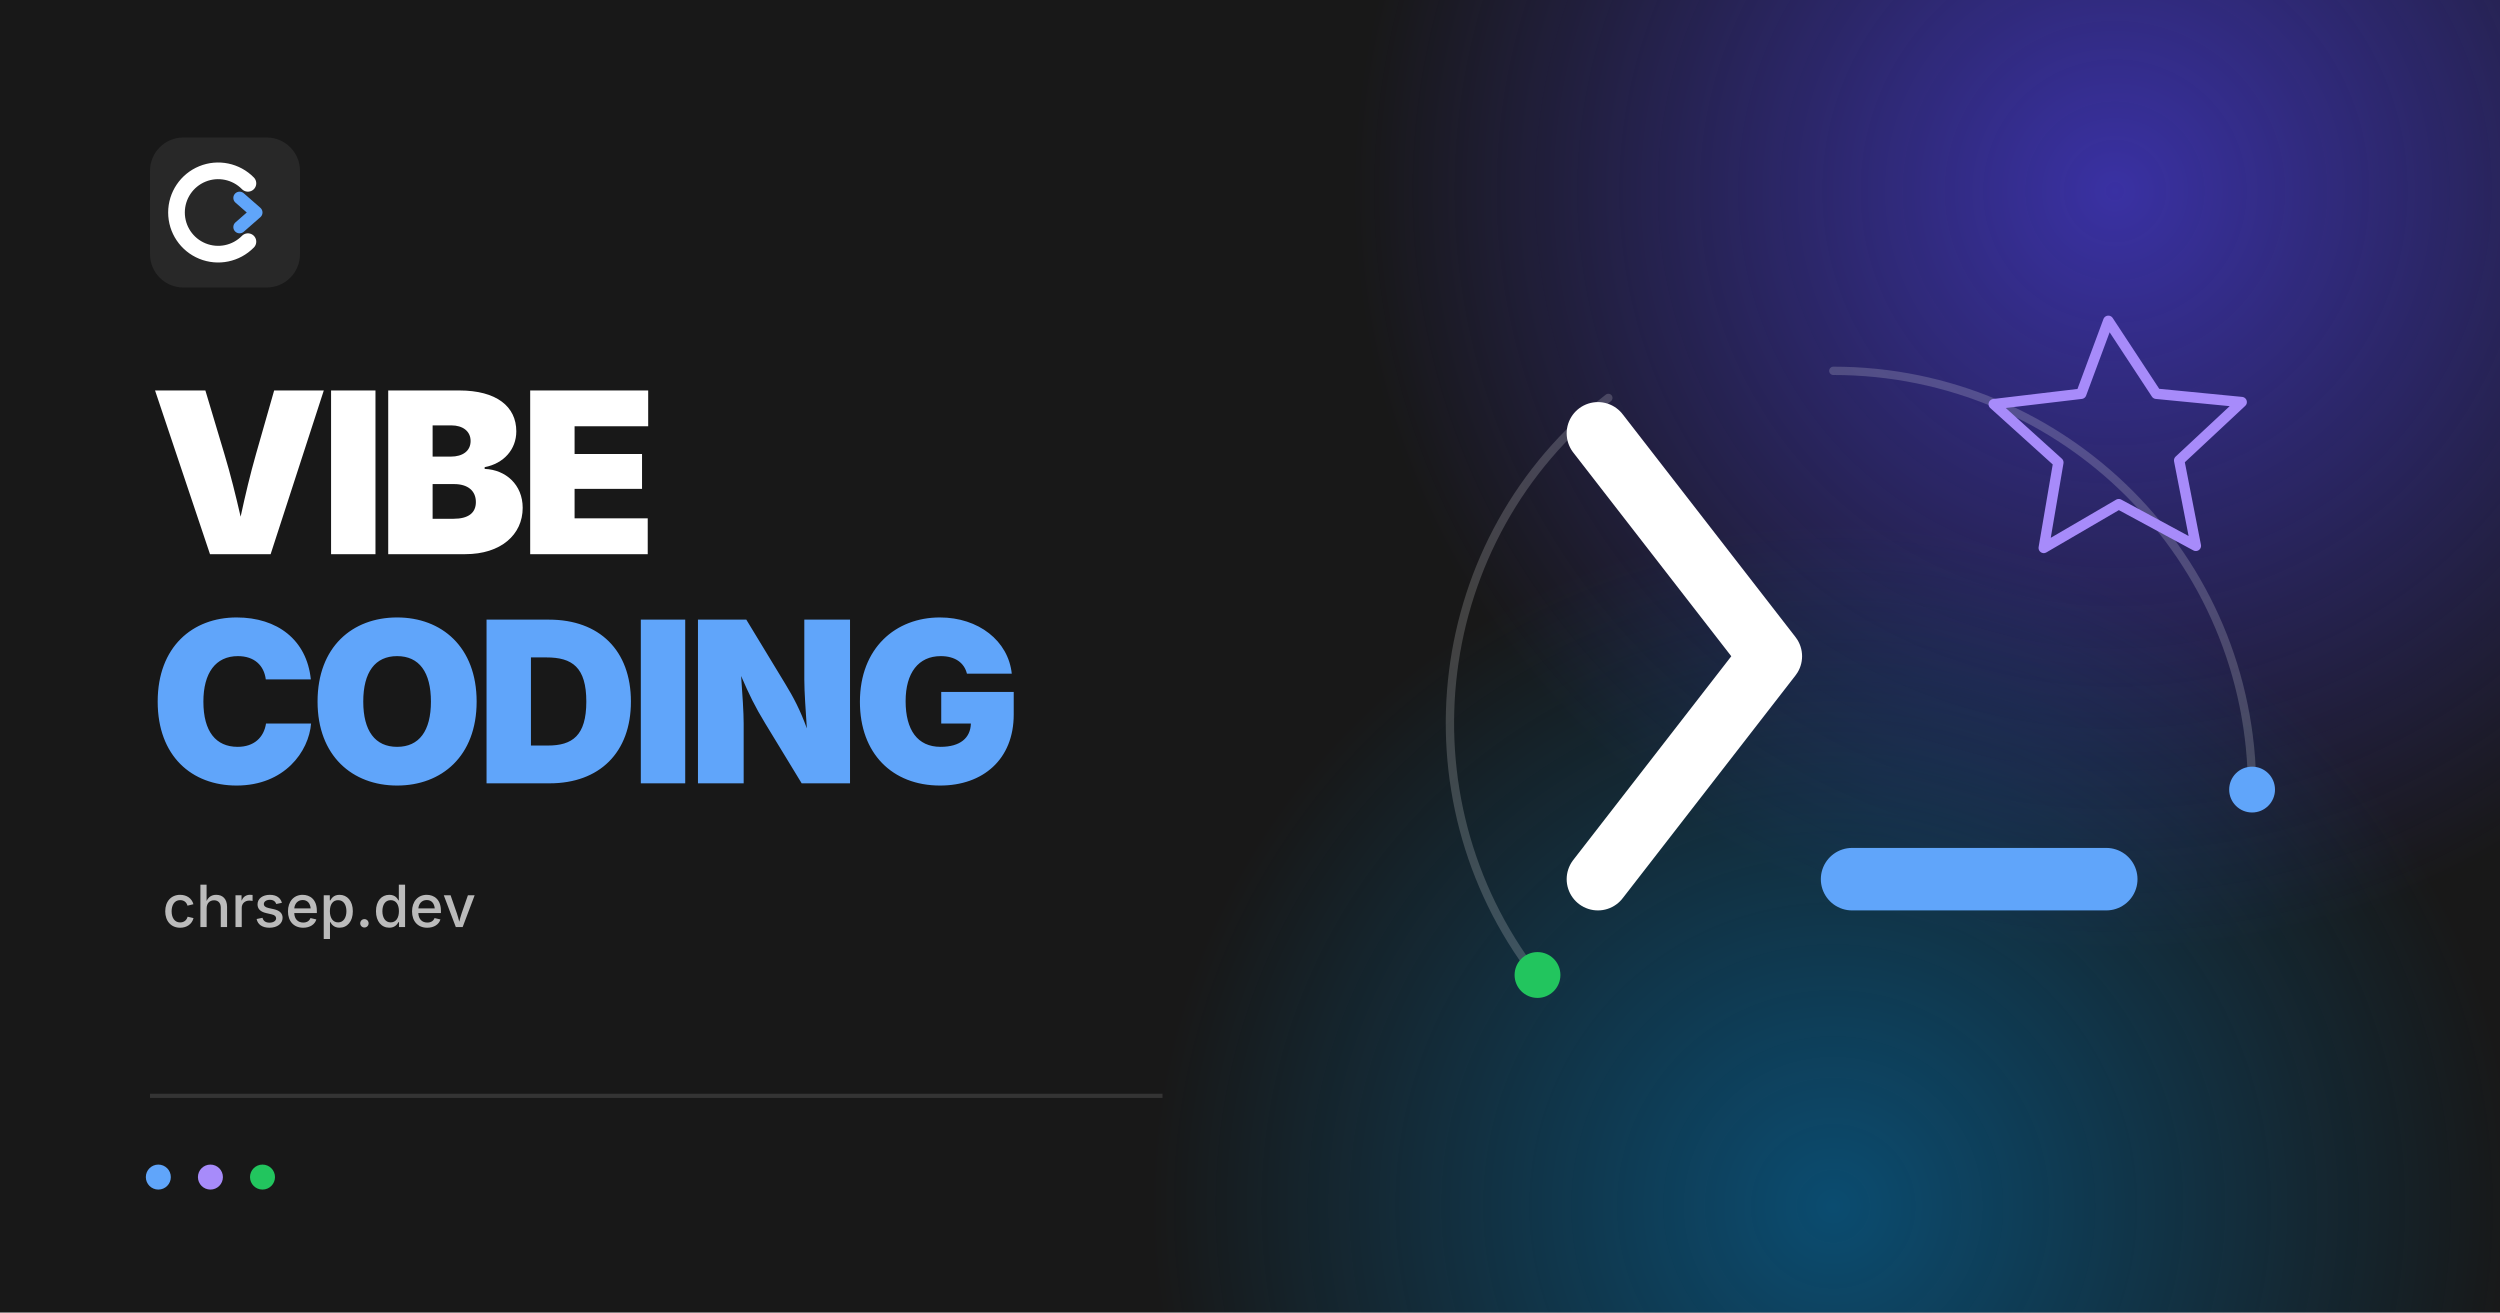
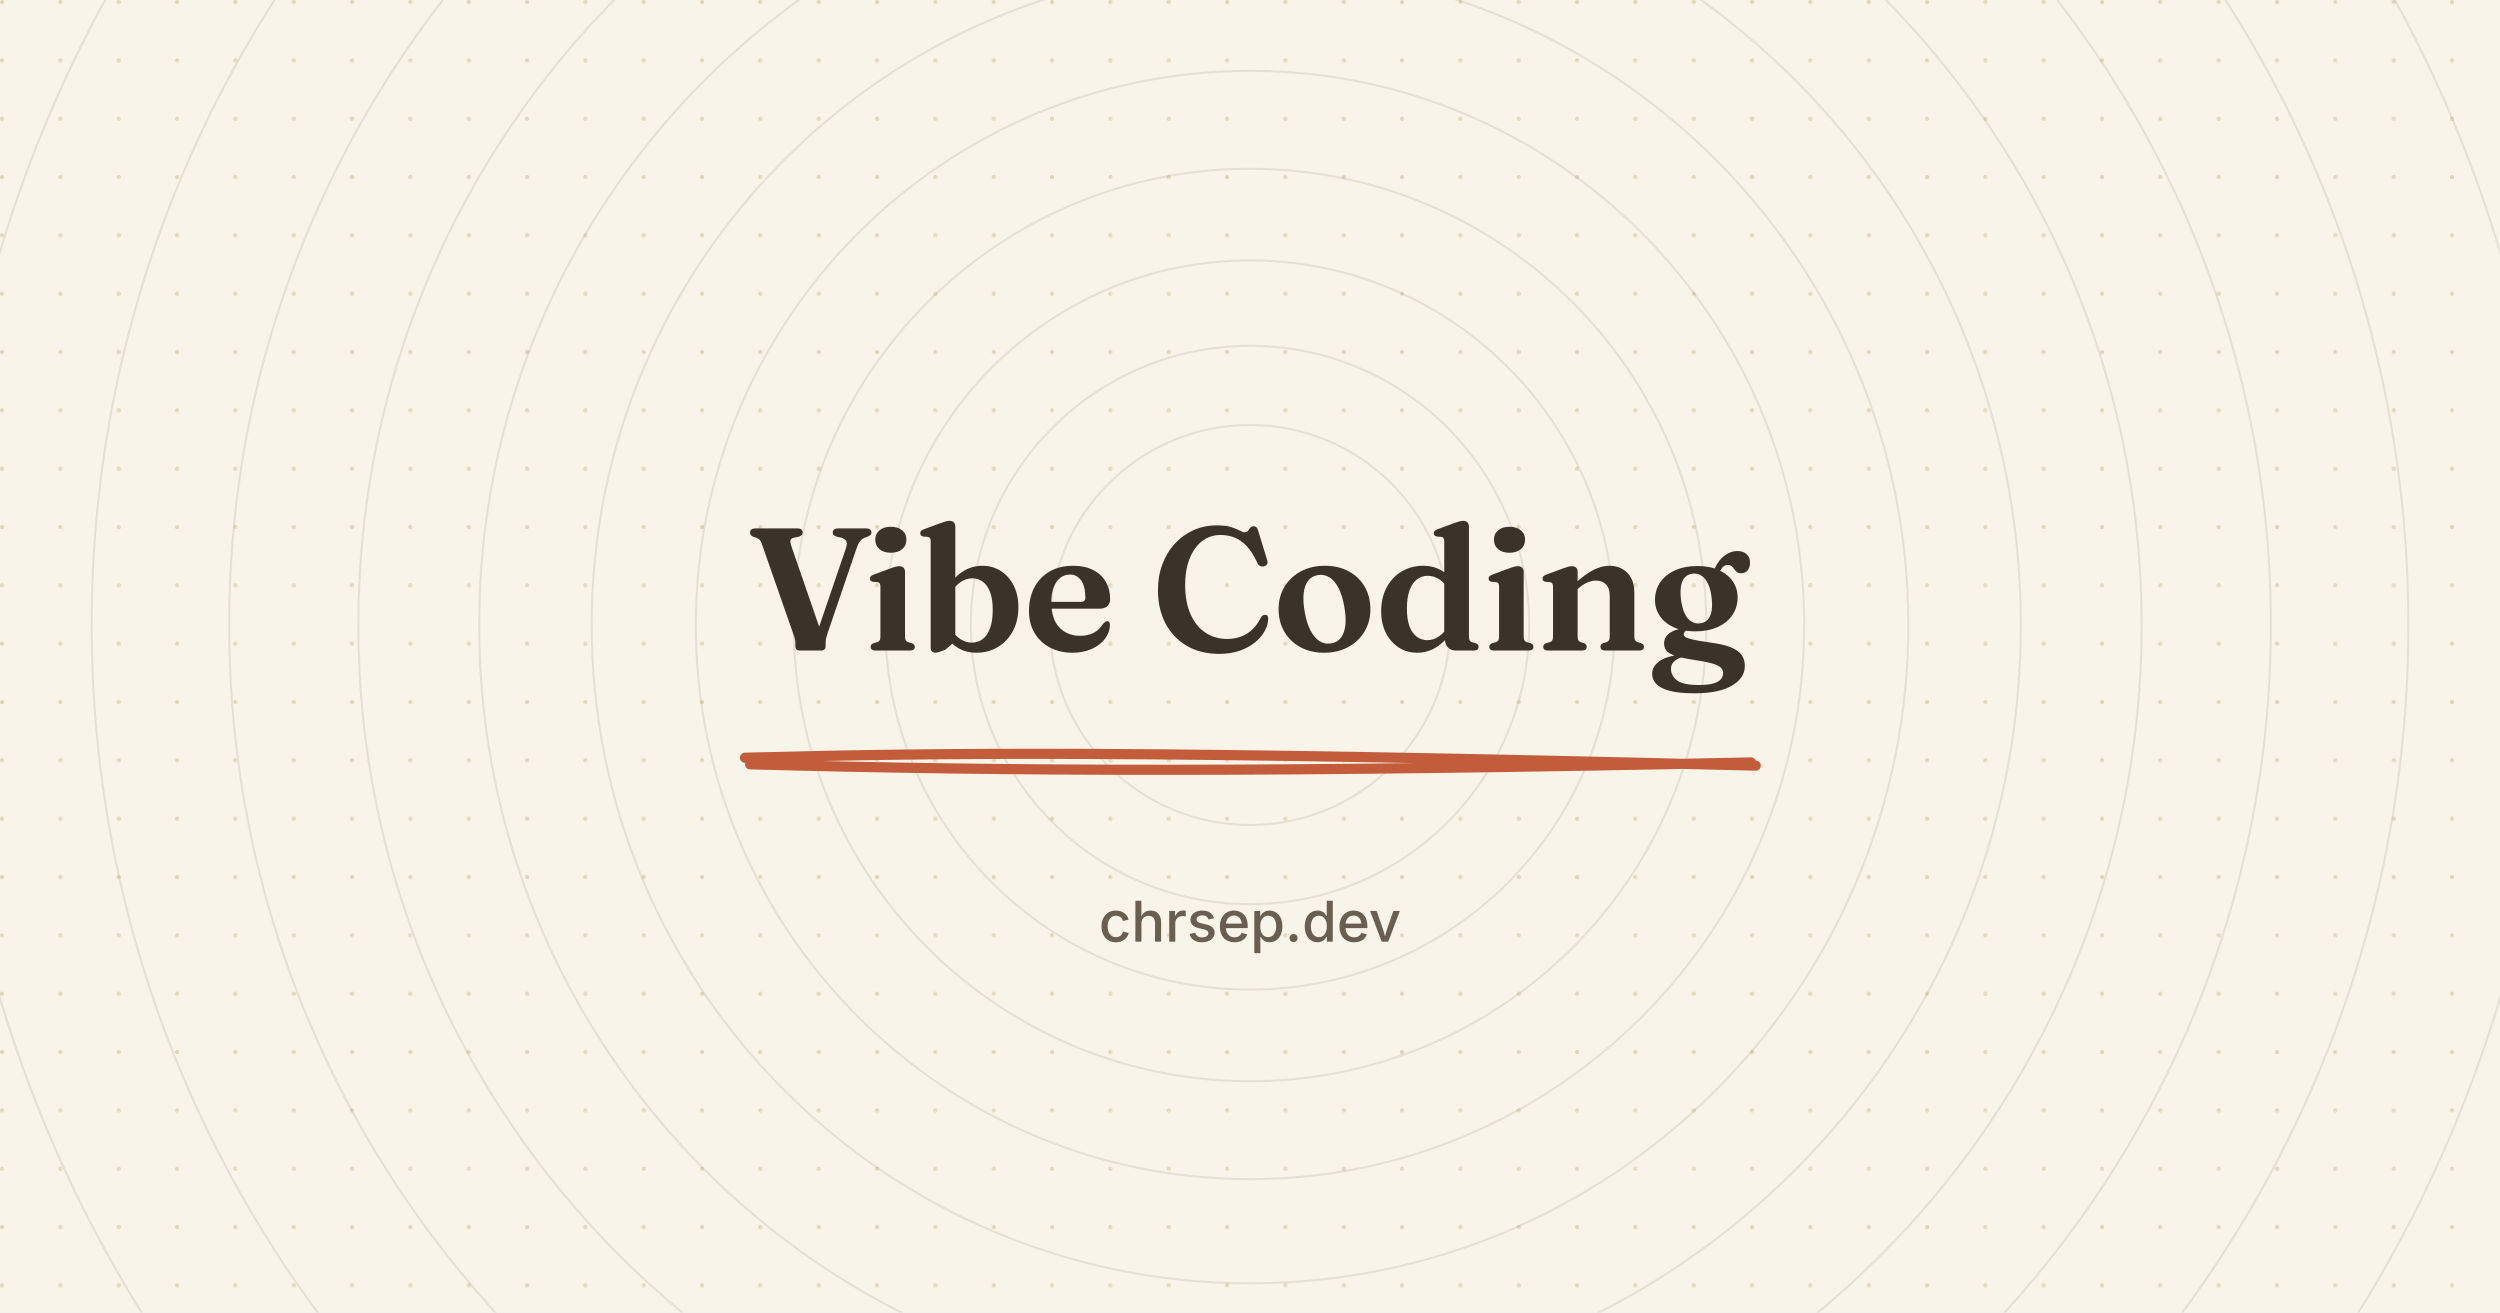
<svg xmlns="http://www.w3.org/2000/svg" width="1200" height="630" viewBox="0 0 1200 630">
  <defs>
-     <radialGradient id="violet-glow" cx="50%" cy="50%" r="50%">
-       <stop offset="0" stop-color="#4338ca" stop-opacity="0.78" />
-       <stop offset="1" stop-color="#4338ca" stop-opacity="0" />
-     </radialGradient>
-     <radialGradient id="cyan-glow" cx="50%" cy="50%" r="50%">
-       <stop offset="0" stop-color="#0369a1" stop-opacity="0.64" />
-       <stop offset="1" stop-color="#0369a1" stop-opacity="0" />
-     </radialGradient>
+     <pattern id="dotted-grid" width="28" height="28" patternUnits="userSpaceOnUse">
+       <circle cx="1" cy="1" r="1" fill="#ddd4bf" />
+     </pattern>
    <clipPath id="canvas">
      <rect width="1200" height="630" />
    </clipPath>
  </defs>
  <g clip-path="url(#canvas)">
-     <rect width="1200" height="630" fill="#181818" />
-     <circle cx="1015" cy="92" r="365" fill="url(#violet-glow)" />
-     <circle cx="880" cy="580" r="330" fill="url(#cyan-glow)" />
-     <g transform="translate(72 66)">
-       <rect width="72" height="72" rx="16" fill="#282828" />
-       <path d="M47 22a20 20 0 1 0 0 28" fill="none" stroke="#ffffff" stroke-linecap="round" stroke-width="8" />
-       <path d="m43 29 8 7-8 7" fill="none" stroke="#60a5fa" stroke-linecap="round" stroke-linejoin="round" stroke-width="6" />
+     <rect width="1200" height="630" fill="#f8f4e9" />
+     <rect width="1200" height="630" fill="url(#dotted-grid)" />
+     <g fill="none" stroke="#94897a" stroke-opacity="0.18">
+       <circle cx="600" cy="300" r="96" />
+       <circle cx="600" cy="300" r="134" />
+       <circle cx="600" cy="300" r="175" />
+       <circle cx="600" cy="300" r="219" />
+       <circle cx="600" cy="300" r="266" />
+       <circle cx="600" cy="300" r="316" />
+       <circle cx="600" cy="300" r="370" />
+       <circle cx="600" cy="300" r="428" />
+       <circle cx="600" cy="300" r="490" />
+       <circle cx="600" cy="300" r="556" />
+       <circle cx="600" cy="300" r="626" />
+       <circle cx="600" cy="300" r="700" />
    </g>
-     <text x="72" y="266" fill="#ffffff" font-family="Inter, Arial, Helvetica, sans-serif" font-size="108" font-weight="900" letter-spacing="-4">
-       VIBE
-     </text>
-     <text x="72" y="376" fill="#60a5fa" font-family="Inter, Arial, Helvetica, sans-serif" font-size="108" font-weight="900" letter-spacing="-4">
-       CODING
-     </text>
-     <text x="78" y="445" fill="#bbbbbb" font-family="Inter, Arial, Helvetica, sans-serif" font-size="28" font-weight="500">
+     <g transform="translate(360 250) scale(0.041874)">
+       <path id="vibe-coding-title" d="M948 134Q948 112 963.5 99.5Q979 87 1011 87L1329 87Q1361 87 1376.5 99Q1392 111 1392 133Q1392 150 1382 160.5Q1372 171 1348 181L1311 195Q1280 208 1259.5 235Q1239 262 1219 322L889 1289Q878 1324 872.5 1346Q867 1368 867 1391L867 1437Q867 1461 853 1474Q839 1487 816 1487L570 1487Q547 1487 533.5 1474Q520 1461 520 1435L520 1390Q520 1373 514.5 1354Q509 1335 501 1310L136 265Q125 233 112.5 219.5Q100 206 78 196L39 183Q0 168 0 134Q0 112 16 99.5Q32 87 64 87L541 87Q574 87 589 99.5Q604 112 604 134Q604 152 593 163Q582 174 560 182L495 195Q470 204 464 223Q458 242 472 284L828 1315L733 1388L1100 313Q1116 265 1106 238Q1096 211 1050 194L992 181Q971 173 959.5 163Q948 153 948 134Z M1777 585L1777 1324Q1777 1355 1786 1370Q1795 1385 1813 1391L1850 1401Q1870 1407 1879.5 1418Q1889 1429 1889 1445Q1889 1464 1875 1475.5Q1861 1487 1832 1487L1439 1487Q1410 1487 1396.5 1475.5Q1383 1464 1383 1445Q1383 1429 1392 1418.5Q1401 1408 1420 1401L1459 1391Q1477 1384 1486 1370Q1495 1356 1495 1324L1495 755Q1495 729 1487 717.5Q1479 706 1462 703L1409 699Q1391 695 1383 686Q1375 677 1375 662Q1375 645 1385 635Q1395 625 1422 615L1605 547Q1645 532 1669 526Q1693 520 1710 520Q1744 520 1760.5 538Q1777 556 1777 585ZM1614 366Q1533 366 1484.5 325Q1436 284 1436 216Q1436 149 1484.5 108.5Q1533 68 1614 68Q1695 68 1744 108.5Q1793 149 1793 216Q1793 284 1744 325Q1695 366 1614 366Z M2353.4 65L2353.4 1379L2240.4 1477Q2189.4 1497 2166.9 1504Q2144.4 1511 2124.4 1511Q2100.4 1511 2085.9 1497Q2071.4 1483 2071.4 1457L2071.4 235Q2071.4 209 2063.4 198Q2055.4 187 2038.4 184L1985.4 180Q1967.4 175 1959.4 166Q1951.4 157 1951.4 143Q1951.4 126 1961.4 115.5Q1971.4 105 1998.4 95L2181.4 27Q2221.4 12 2244.9 6Q2268.4 0 2286.4 0Q2320.4 0 2336.9 18Q2353.4 36 2353.4 65ZM2295.4 837L2249.4 779Q2329.4 655 2433.4 585Q2537.4 515 2664.4 515Q2782.4 515 2875.9 575.5Q2969.4 636 3022.9 742.5Q3076.4 849 3076.4 988Q3076.4 1148 3012.4 1265.5Q2948.4 1383 2839.4 1447.5Q2730.4 1512 2595.4 1512Q2475.4 1512 2382.4 1455.5Q2289.4 1399 2229.4 1292L2299.4 1233Q2349.4 1315 2410.9 1355.5Q2472.4 1396 2544.4 1396Q2612.4 1396 2666.4 1356Q2720.4 1316 2751.4 1232Q2782.4 1148 2782.4 1018Q2782.4 896 2751.9 816.5Q2721.4 737 2668.9 698Q2616.4 659 2549.4 659Q2476.4 659 2412.9 703Q2349.4 747 2295.4 837Z M4128 894Q4128 948 4097 977.5Q4066 1007 4007 1007L3382 1007L3382 929L3792 929Q3844 929 3844 882Q3844 751 3796 683.5Q3748 616 3667 616Q3604 616 3556 653.5Q3508 691 3481 761.5Q3454 832 3454 931Q3454 1124 3545 1221Q3636 1318 3786 1318Q3874 1318 3940.5 1283Q4007 1248 4045 1184Q4063 1164 4074 1157Q4085 1150 4096 1150Q4112 1150 4119.5 1164.5Q4127 1179 4126 1200Q4122 1284 4066.5 1355.5Q4011 1427 3915.5 1469.5Q3820 1512 3696 1512Q3551 1512 3438.5 1452.5Q3326 1393 3262 1285.5Q3198 1178 3198 1034Q3198 881 3259 764.5Q3320 648 3433.5 581.5Q3547 515 3704 515Q3838 515 3933 563.5Q4028 612 4078 697.5Q4128 783 4128 894Z M5940.2 1119Q5940.2 1189 5901.7 1260.5Q5863.2 1332 5790.7 1392Q5718.2 1452 5614.2 1488.5Q5510.2 1525 5379.2 1525Q5162.2 1525 5004.7 1431.5Q4847.2 1338 4761.7 1173.5Q4676.2 1009 4676.2 795Q4676.2 634 4726.7 498.5Q4777.2 363 4868.7 263Q4960.2 163 5083.2 107.5Q5206.2 52 5351.2 52Q5451.2 52 5513.7 71.5Q5576.2 91 5612.7 111Q5649.2 131 5670.2 131Q5696.2 131 5708.7 113.5Q5721.2 96 5734.7 79Q5748.2 62 5774.2 62Q5793.2 62 5805.2 73.5Q5817.2 85 5825.2 113L5930.2 457Q5938.2 480 5926.2 498.5Q5914.2 517 5890.2 522Q5866.2 527 5846.7 517.5Q5827.2 508 5816.2 483Q5762.2 364 5697.2 293.5Q5632.2 223 5556.2 192.5Q5480.2 162 5391.2 162Q5302.2 162 5228.2 202.5Q5154.2 243 5100.7 318Q5047.2 393 5017.7 497.5Q4988.2 602 4988.2 732Q4988.2 933 5050.7 1072Q5113.2 1211 5221.2 1282.5Q5329.2 1354 5468.2 1354Q5601.2 1354 5699.2 1291.5Q5797.2 1229 5852.2 1115Q5865.2 1091 5879.2 1083Q5893.2 1075 5910.2 1078Q5926.2 1080 5933.2 1090.5Q5940.2 1101 5940.2 1119Z M6590.4 515Q6745.4 515 6862.9 578.5Q6980.4 642 7045.9 754.5Q7111.4 867 7111.4 1016Q7111.4 1157 7043.9 1269.5Q6976.4 1382 6856.9 1447Q6737.4 1512 6580.4 1512Q6425.4 1512 6308.4 1448Q6191.4 1384 6125.4 1271Q6059.4 1158 6059.4 1011Q6059.4 868 6126.9 756Q6194.4 644 6313.9 579.5Q6433.4 515 6590.4 515ZM6661.4 1405Q6730.4 1394 6771.9 1342Q6813.4 1290 6824.4 1198.5Q6835.4 1107 6811.4 978Q6788.4 850 6744.4 766.5Q6700.4 683 6639.9 646.5Q6579.4 610 6509.4 622Q6440.4 633 6398.9 685Q6357.4 737 6346.9 828.5Q6336.4 920 6359.4 1049Q6382.4 1177 6426.9 1260.5Q6471.4 1344 6531.4 1380.5Q6591.4 1417 6661.4 1405Z M7967 1318L7958 1313L7958 235Q7958 209 7950 198Q7942 187 7925 184L7873 180Q7854 175 7846 166Q7838 157 7838 143Q7838 126 7848 115.5Q7858 105 7885 95L8069 27Q8107 13 8131 6.5Q8155 0 8175 0Q8208 0 8224.5 18Q8241 36 8241 65L8241 1324Q8241 1355 8249.5 1370Q8258 1385 8276 1391L8314 1401Q8333 1407 8342.5 1418Q8352 1429 8352 1445Q8352 1464 8338.5 1475.5Q8325 1487 8295 1487L8091 1487Q8038 1487 8002.5 1453Q7967 1419 7967 1364ZM7235 1039Q7235 879 7299 761Q7363 643 7472.5 579Q7582 515 7717 515Q7837 515 7929.5 571Q8022 627 8083 735L8013 793Q7963 711 7901 670.5Q7839 630 7768 630Q7700 630 7646 670.5Q7592 711 7561 794.5Q7530 878 7530 1008Q7530 1130 7560 1209.5Q7590 1289 7643 1328.5Q7696 1368 7763 1368Q7836 1368 7899.5 1323.5Q7963 1279 8016 1189L8062 1247Q7983 1371 7878.5 1441.5Q7774 1512 7648 1512Q7529 1512 7436 1451.5Q7343 1391 7289 1284Q7235 1177 7235 1039Z M8868.6 585L8868.6 1324Q8868.6 1355 8877.6 1370Q8886.6 1385 8904.6 1391L8941.6 1401Q8961.6 1407 8971.1 1418Q8980.6 1429 8980.6 1445Q8980.6 1464 8966.6 1475.5Q8952.6 1487 8923.6 1487L8530.6 1487Q8501.6 1487 8488.1 1475.5Q8474.6 1464 8474.6 1445Q8474.6 1429 8483.6 1418.5Q8492.6 1408 8511.6 1401L8550.6 1391Q8568.6 1384 8577.6 1370Q8586.6 1356 8586.6 1324L8586.6 755Q8586.6 729 8578.6 717.5Q8570.6 706 8553.6 703L8500.6 699Q8482.6 695 8474.6 686Q8466.6 677 8466.6 662Q8466.6 645 8476.6 635Q8486.6 625 8513.6 615L8696.6 547Q8736.6 532 8760.6 526Q8784.6 520 8801.6 520Q8835.6 520 8852.1 538Q8868.6 556 8868.6 585ZM8705.6 366Q8624.6 366 8576.1 325Q8527.6 284 8527.6 216Q8527.6 149 8576.1 108.5Q8624.6 68 8705.6 68Q8786.6 68 8835.6 108.5Q8884.6 149 8884.6 216Q8884.6 284 8835.6 325Q8786.6 366 8705.6 366Z M9487 585L9487 1324Q9487 1355 9496 1369.5Q9505 1384 9523 1391L9559 1401Q9591 1415 9591 1442Q9591 1487 9534 1487L9149 1487Q9120 1487 9106.5 1475.5Q9093 1464 9093 1445Q9093 1429 9102 1418.5Q9111 1408 9130 1401L9169 1391Q9187 1384 9196 1370Q9205 1356 9205 1324L9205 755Q9205 729 9197 717.5Q9189 706 9172 703L9119 699Q9101 695 9093 686Q9085 677 9085 662Q9085 645 9095 635Q9105 625 9132 615L9315 547Q9354 533 9377.5 526.5Q9401 520 9422 520Q9454 520 9470.5 538Q9487 556 9487 585ZM9456 808L9410 760L9449 725Q9576 608 9671 561.5Q9766 515 9849 515Q9979 515 10058 597.5Q10137 680 10137 819L10137 1321Q10137 1354 10146.5 1369.5Q10156 1385 10175 1391L10210 1401Q10230 1408 10239 1418.5Q10248 1429 10248 1445Q10248 1464 10234.5 1475.5Q10221 1487 10192 1487L9806 1487Q9749 1487 9749 1442Q9749 1415 9780 1401L9818 1391Q9837 1384 9846 1369Q9855 1354 9855 1321L9855 860Q9855 772 9812 728.5Q9769 685 9697 685Q9652 685 9601 706Q9550 727 9497 773Z M10999 1394Q10859 1374 10797 1358.5Q10735 1343 10719 1329Q10703 1315 10703 1301Q10703 1284 10715.5 1270.5Q10728 1257 10759 1243L10737 1227Q10638 1237 10581.5 1263.5Q10525 1290 10501.5 1327Q10478 1364 10478 1407Q10478 1454 10506 1488.5Q10534 1523 10612.5 1549Q10691 1575 10842 1597Q10964 1616 11032.5 1636Q11101 1656 11128 1682Q11155 1708 11155 1743Q11155 1786 11127 1817.5Q11099 1849 11037.5 1865.5Q10976 1882 10875 1882Q10699 1882 10628 1830Q10557 1778 10557 1693Q10557 1646 10596.5 1608.5Q10636 1571 10712 1558L10696 1528Q10495 1552 10418 1613.5Q10341 1675 10341 1753Q10341 1818 10387 1868.5Q10433 1919 10539.5 1948Q10646 1977 10828 1977Q11108 1977 11256 1889Q11404 1801 11404 1664Q11404 1589 11365.5 1535.5Q11327 1482 11238 1447.5Q11149 1413 10999 1394ZM11023 620L11090 630Q11126 556 11150.5 531Q11175 506 11207 506Q11236 506 11252.5 520Q11269 534 11282 553Q11295 572 11313 586.5Q11331 601 11363 601Q11408 601 11435.5 567.5Q11463 534 11463 479Q11463 416 11423 381Q11383 346 11319 346Q11243 346 11174 396Q11105 446 11057 549ZM11321 877Q11321 775 11265.5 694Q11210 613 11107 565.5Q11004 518 10862 518Q10715 518 10605 567Q10495 616 10434.5 704Q10374 792 10374 908Q10374 1009 10429.5 1091Q10485 1173 10588.5 1220Q10692 1267 10834 1267Q10981 1267 11090.5 1218Q11200 1169 11260.5 1081Q11321 993 11321 877ZM10812 605Q10897 599 10952.5 672.5Q11008 746 11024 886Q11039 1023 11002.5 1096.5Q10966 1170 10883 1176Q10827 1180 10782.5 1148.5Q10738 1117 10710 1052.5Q10682 988 10671 895Q10661 804 10673.5 740.5Q10686 677 10721.5 643Q10757 609 10812 605Z" fill="#3a332a" />
+     </g>
+     <g transform="translate(348.8 348.8) scale(1.3956)">
+       <path d="M6.303 10.683 C75.665 8.909, 143.613 8.101, 353.923 13.398 M8.064 12.943 C98.025 15.404, 189.978 15.750, 352.308 12.307" fill="none" stroke="#c25c3b" stroke-width="3.5" stroke-linecap="round" />
+     </g>
+     <text x="600" y="452" fill="#685f52" font-family="Inter, Arial, Helvetica, sans-serif" font-size="27" font-weight="500" text-anchor="middle">
      chrsep.dev
    </text>
-     <g fill="none" stroke-linecap="round" stroke-linejoin="round">
-       <path d="M767 208 850 315l-83 107" stroke="#ffffff" stroke-width="30" />
-       <path d="M889 422h122" stroke="#60a5fa" stroke-width="30" />
-       <path d="M880 178c111 0 201 90 201 201" stroke="#ffffff" stroke-opacity="0.18" stroke-width="4" />
-       <path d="M737 468c-66-86-51-210 35-277" stroke="#ffffff" stroke-opacity="0.18" stroke-width="4" />
-       <path d="m1012 154 23 35 41 4-30 28 8 41-37-20-36 21 7-41-31-28 42-5Z" stroke="#a78bfa" stroke-width="5" />
-     </g>
-     <circle cx="738" cy="468" r="11" fill="#22c55e" />
-     <circle cx="1081" cy="379" r="11" fill="#60a5fa" />
-     <path d="M72 526h486" stroke="#343434" stroke-width="2" />
-     <circle cx="76" cy="565" r="6" fill="#60a5fa" />
-     <circle cx="101" cy="565" r="6" fill="#a78bfa" />
-     <circle cx="126" cy="565" r="6" fill="#22c55e" />
  </g>
</svg>
